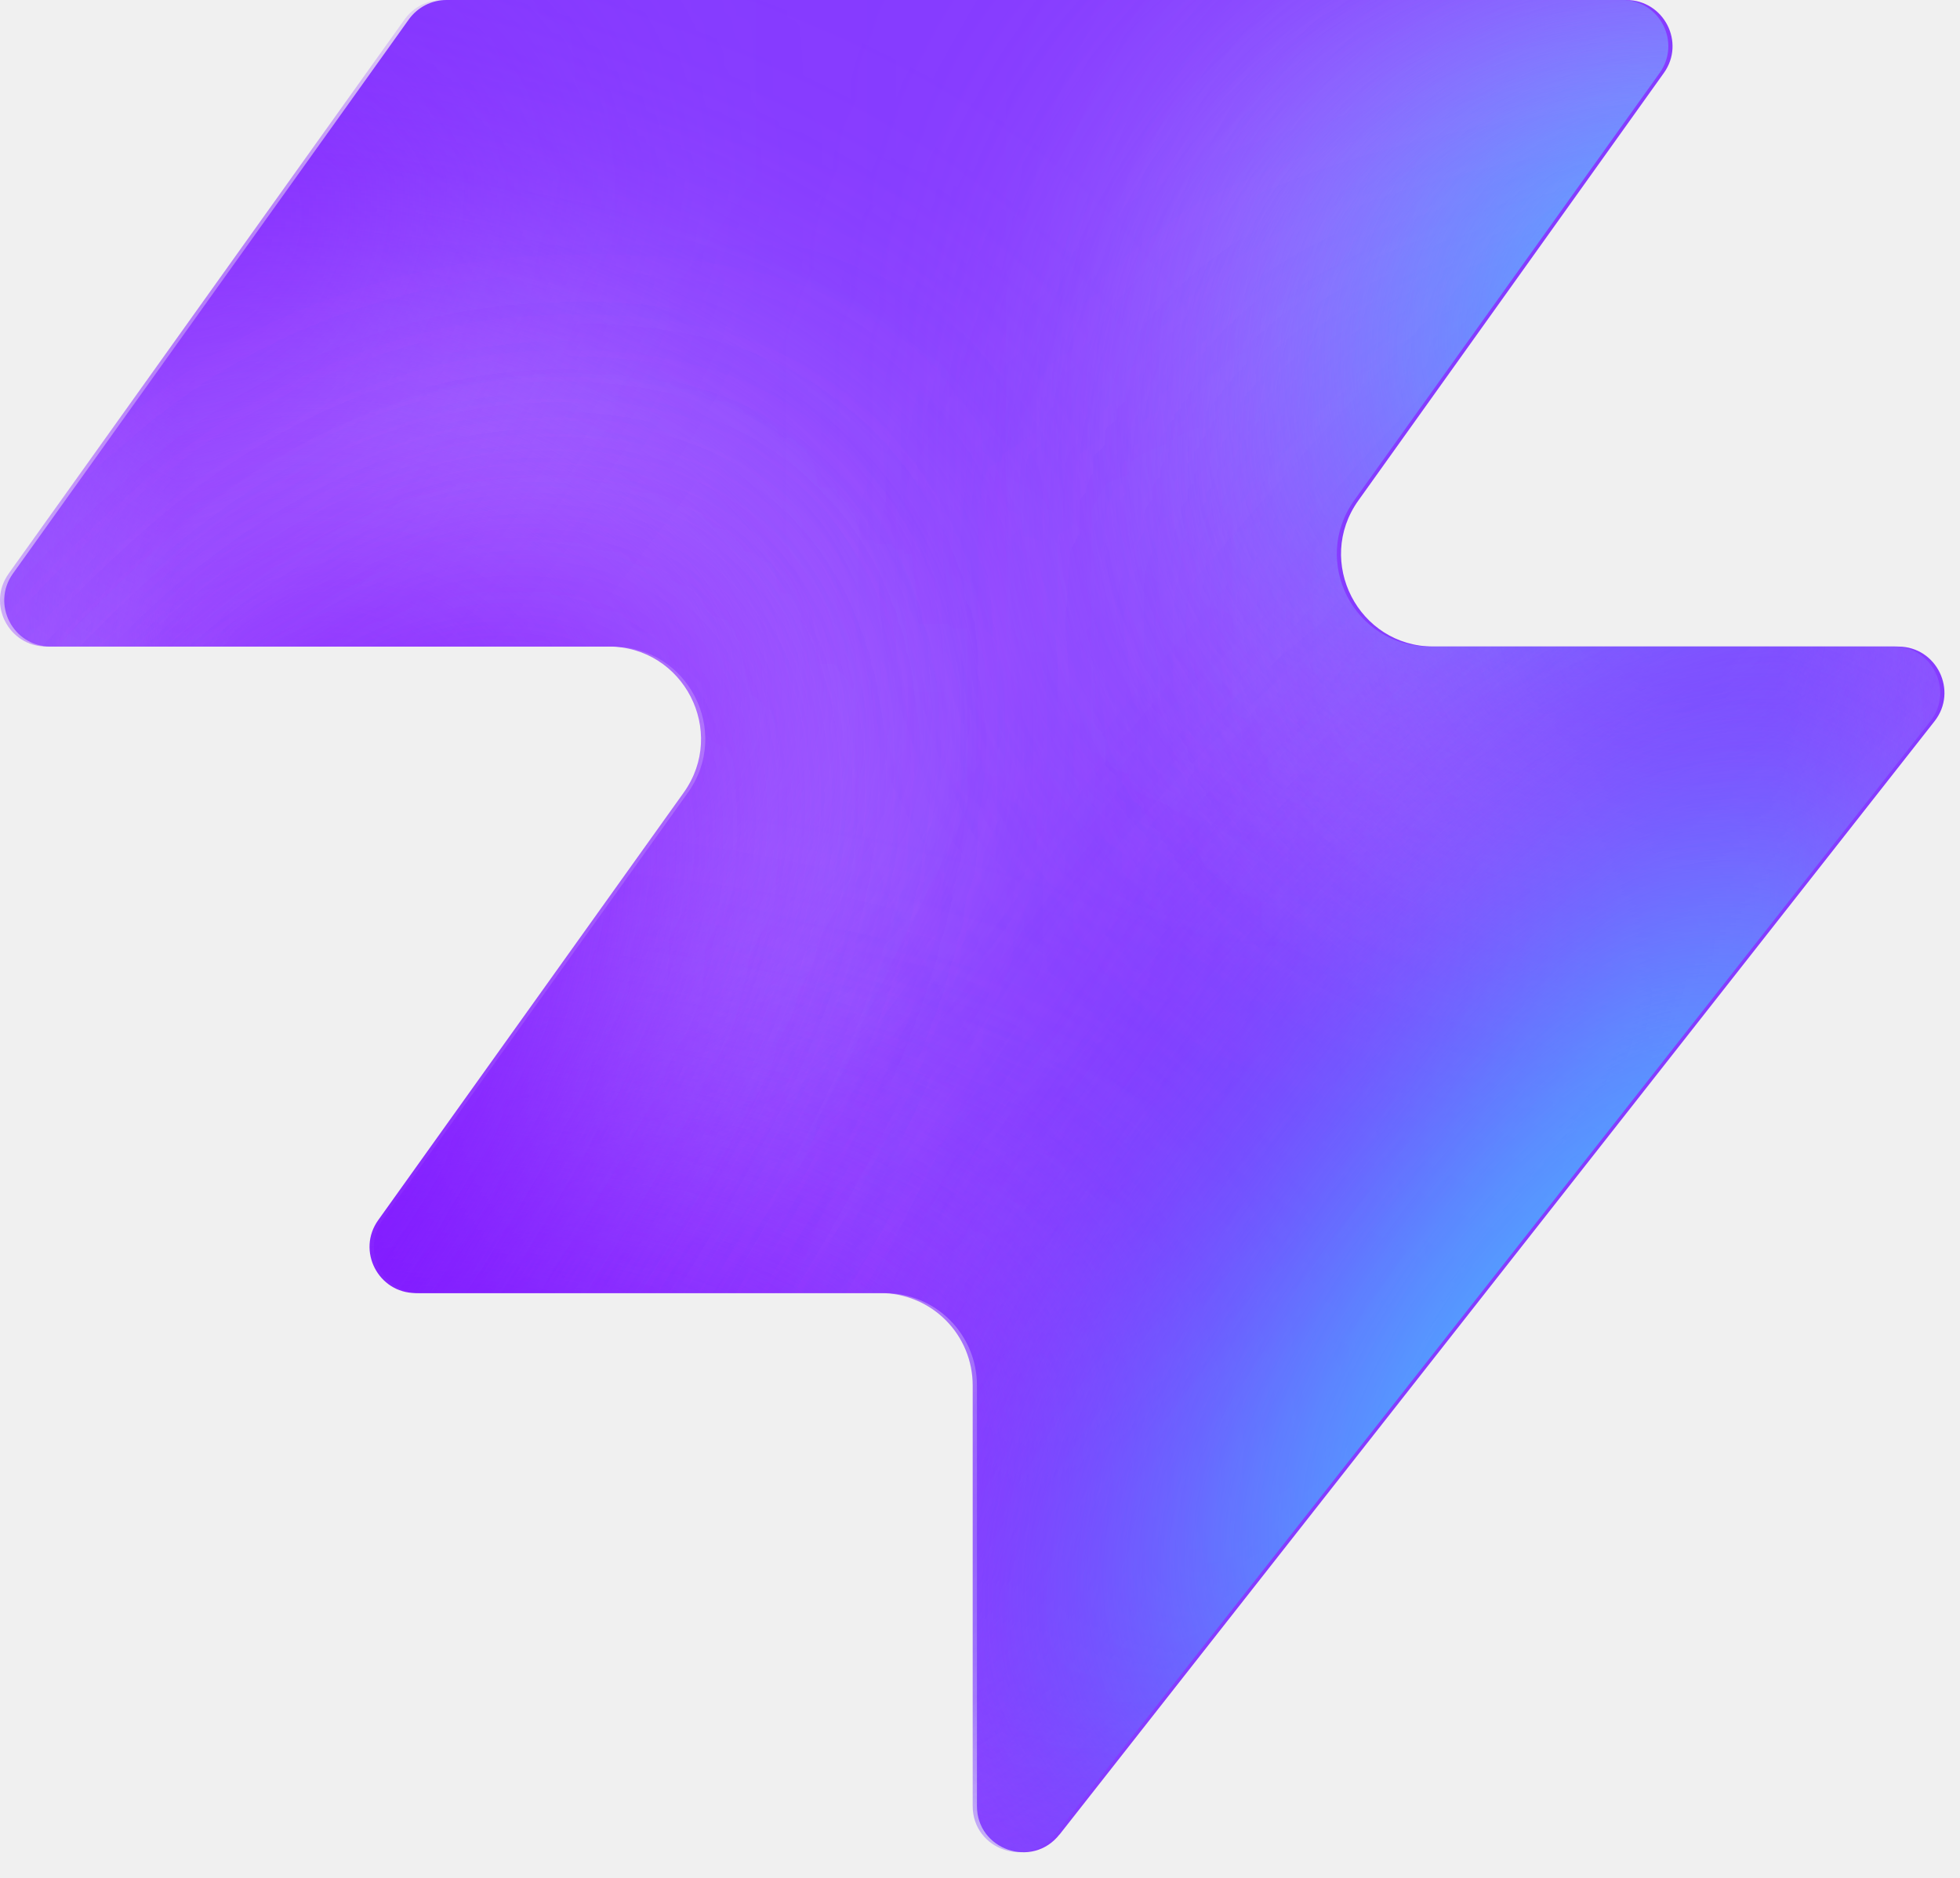
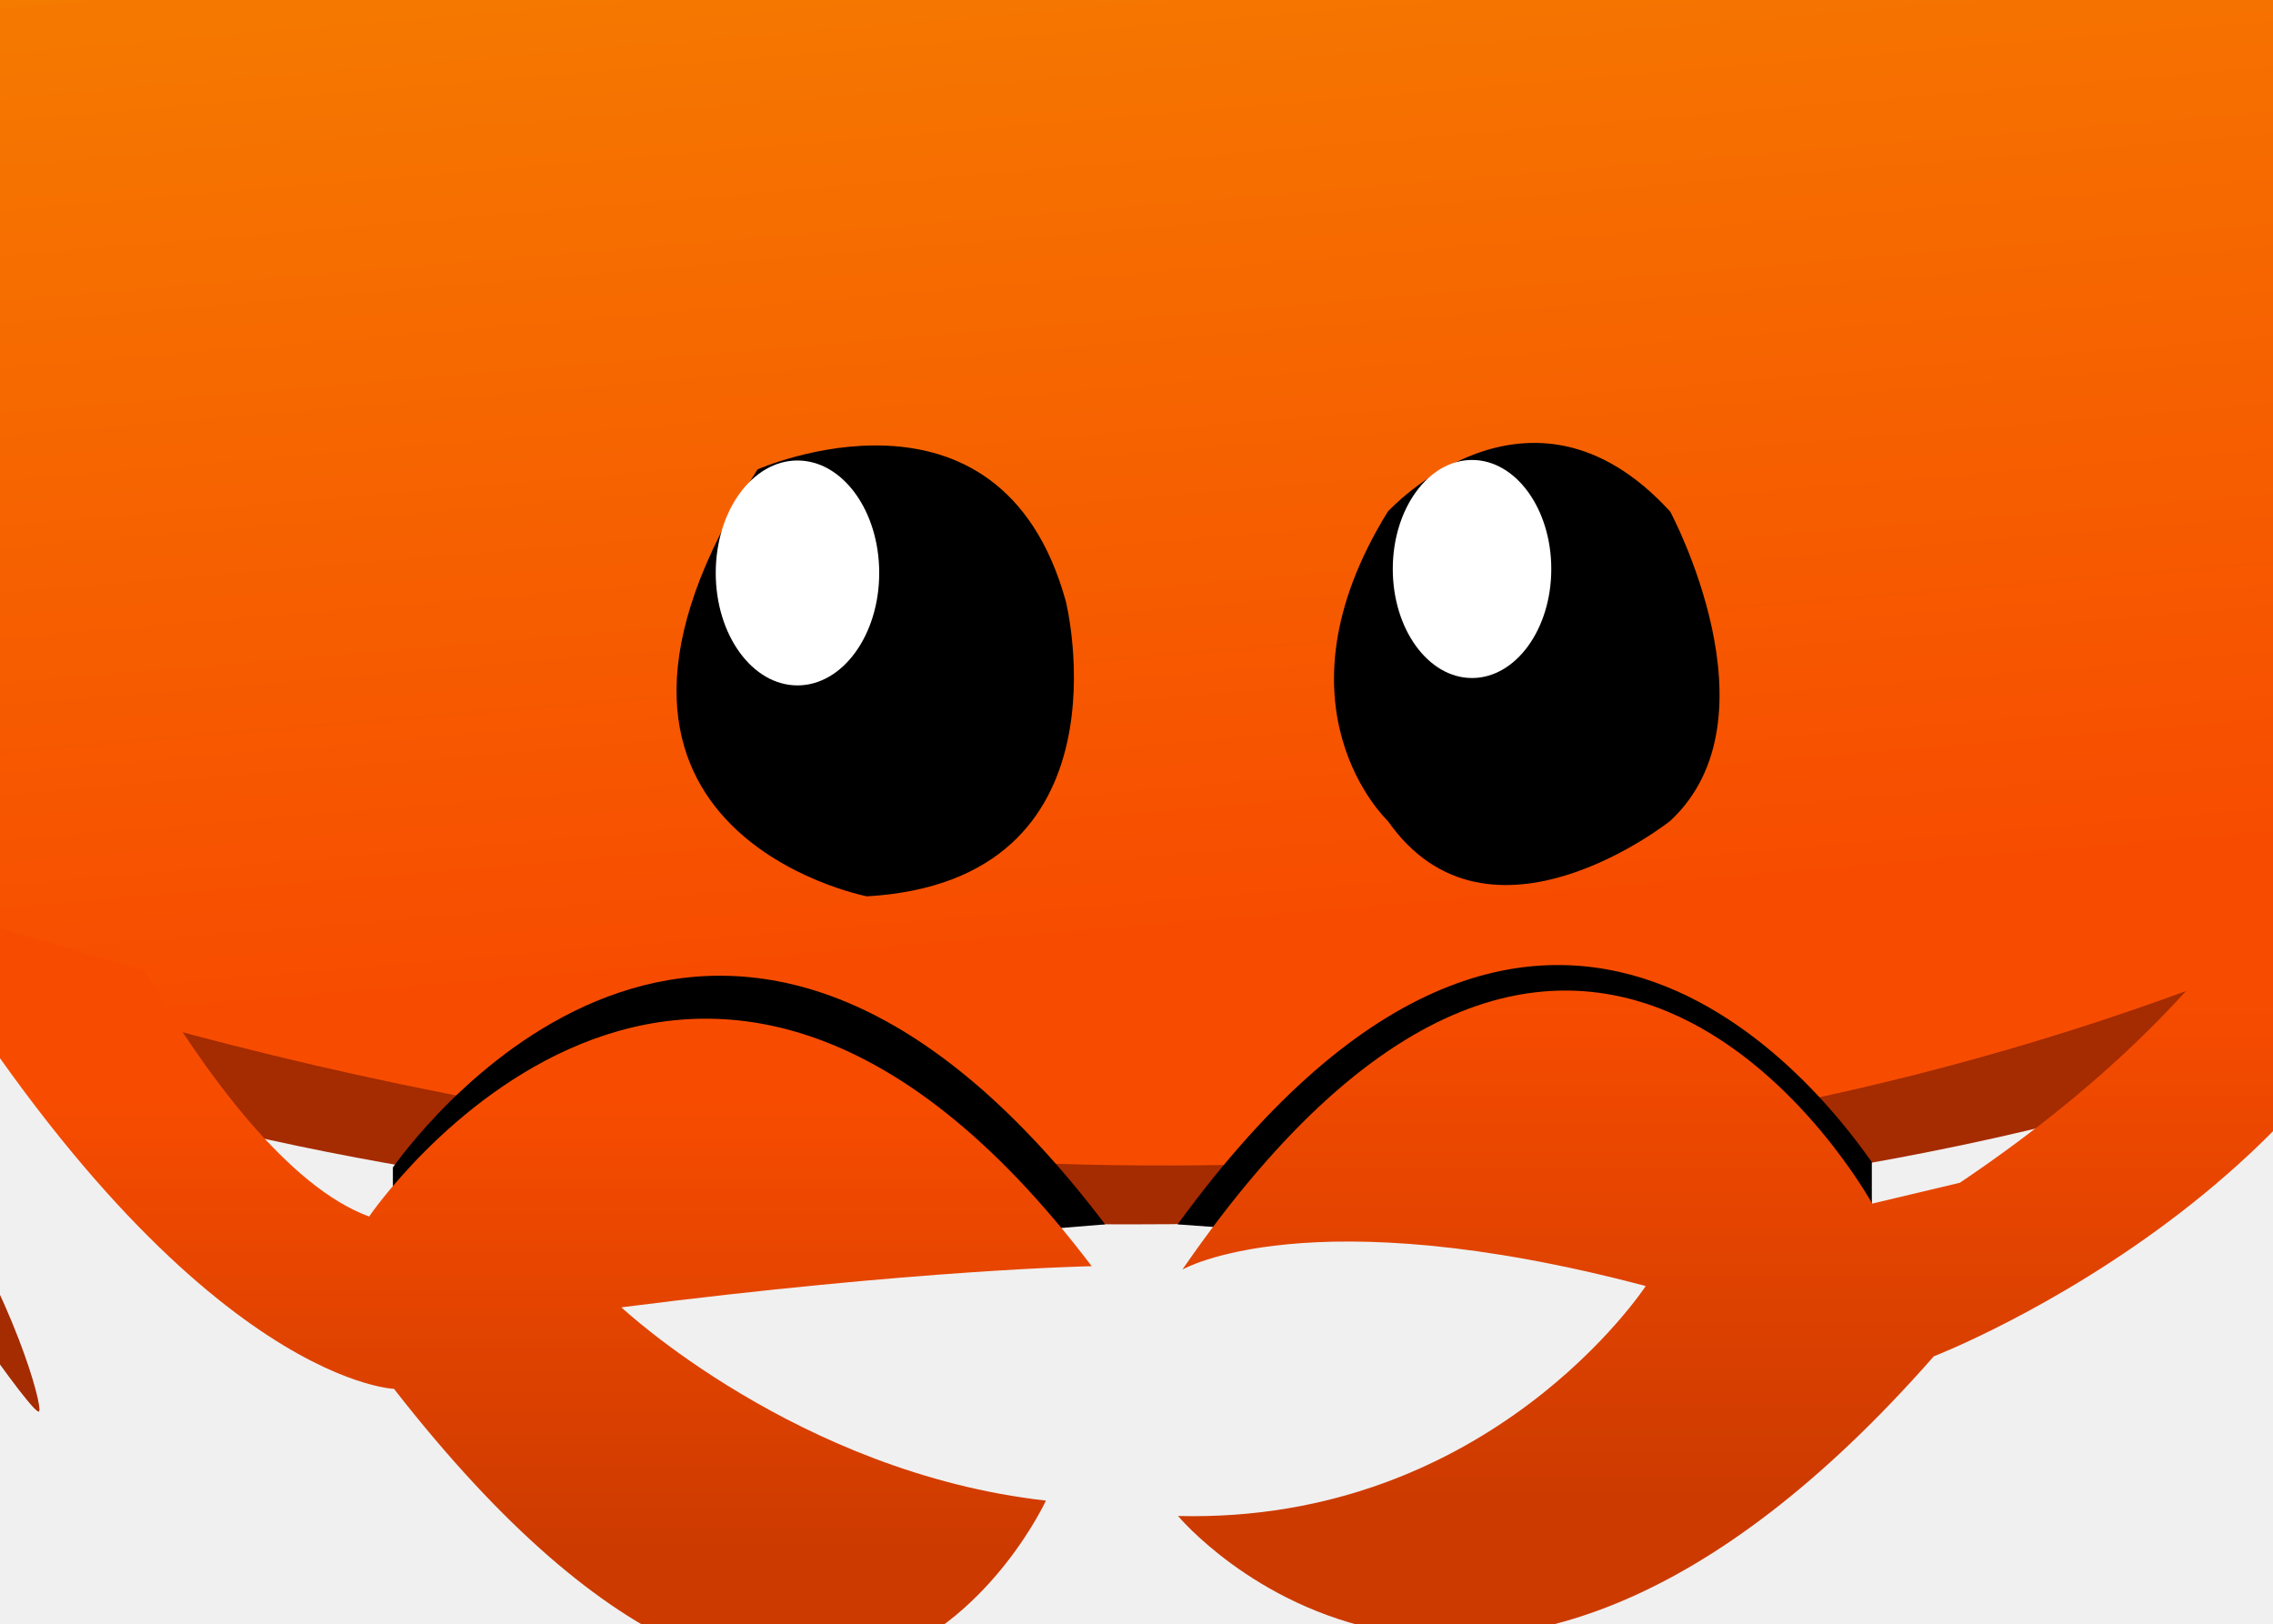
- <svg xmlns="http://www.w3.org/2000/svg" width="48" height="46" fill="none" viewBox="0 0 48 46">
-   <path fill="#863bff" d="M25.946 44.938c-.664.845-2.021.375-2.021-.698V33.937a2.26 2.26 0 0 0-2.262-2.262H10.287c-.92 0-1.456-1.04-.92-1.788l7.48-10.471c1.07-1.497 0-3.578-1.842-3.578H1.237c-.92 0-1.456-1.04-.92-1.788L10.013.474c.214-.297.556-.474.92-.474h28.894c.92 0 1.456 1.04.92 1.788l-7.48 10.471c-1.07 1.498 0 3.579 1.842 3.579h11.377c.943 0 1.473 1.088.89 1.83L25.947 44.94z" style="fill:#863bff;fill:color(display-p3 .525 .23 1);fill-opacity:1" />
-   <mask id="a" width="48" height="46" x="0" y="0" maskUnits="userSpaceOnUse" style="mask-type:alpha">
-     <path fill="#000" d="M25.842 44.938c-.664.844-2.021.375-2.021-.698V33.937a2.26 2.26 0 0 0-2.262-2.262H10.183c-.92 0-1.456-1.04-.92-1.788l7.48-10.471c1.07-1.498 0-3.579-1.842-3.579H1.133c-.92 0-1.456-1.04-.92-1.787L9.91.473c.214-.297.556-.474.92-.474h28.894c.92 0 1.456 1.04.92 1.788l-7.48 10.471c-1.07 1.498 0 3.578 1.842 3.578h11.377c.943 0 1.473 1.088.89 1.832L25.843 44.94z" style="fill:#000;fill-opacity:1" />
-   </mask>
-   <g mask="url(#a)">
-     <g filter="url(#b)">
-       <ellipse cx="5.508" cy="14.704" fill="#ede6ff" rx="5.508" ry="14.704" style="fill:#ede6ff;fill:color(display-p3 .927 .903 1);fill-opacity:1" transform="matrix(.00324 1 1 -.00324 -4.47 31.516)" />
+ <svg xmlns="http://www.w3.org/2000/svg" viewBox="250 260 700 500" role="img" aria-label="Ferris the crab">
+   <g>
+     <g transform="matrix(1,0,0,1,597.344,637.02)">
+       <path d="M0,-279.559C-121.238,-279.559 -231.39,-264.983 -312.939,-241.23L-312.939,-38.329C-231.39,-14.575 -121.238,0 0,0C138.76,0 262.987,-19.092 346.431,-49.186L346.431,-230.37C262.987,-260.465 138.76,-279.559 0,-279.559" style="fill:rgb(165,43,0);fill-rule:nonzero;" />
    </g>
-     <g filter="url(#c)">
-       <ellipse cx="10.399" cy="29.851" fill="#ede6ff" rx="10.399" ry="29.851" style="fill:#ede6ff;fill:color(display-p3 .927 .903 1);fill-opacity:1" transform="matrix(.00324 1 1 -.00324 -39.328 7.883)" />
+     <g transform="matrix(1,0,0,1,1068.75,575.642)">
+       <path d="M0,-53.32L-14.211,-82.761C-14.138,-83.879 -14.08,-84.998 -14.08,-86.121C-14.08,-119.496 -48.786,-150.256 -107.177,-174.883L-107.177,2.643C-79.932,-8.849 -57.829,-21.674 -42.021,-35.482C-46.673,-16.775 -62.585,21.071 -75.271,47.686C-96.121,85.752 -103.671,118.889 -102.703,120.53C-102.086,121.563 -94.973,110.59 -84.484,92.809C-60.074,58.028 -13.82,-8.373 -4.575,-25.287C5.897,-44.461 0,-53.32 0,-53.32" style="fill:rgb(165,43,0);fill-rule:nonzero;" />
    </g>
-     <g filter="url(#d)">
-       <ellipse cx="5.508" cy="30.487" fill="#7e14ff" rx="5.508" ry="30.487" style="fill:#7e14ff;fill:color(display-p3 .492 .077 1);fill-opacity:1" transform="rotate(89.814 -25.913 -14.639)scale(1 -1)" />
+     <g transform="matrix(1,0,0,1,149.064,591.421)">
+       <path d="M0,-99.954C0,-93.526 1.293,-87.194 3.788,-80.985L-4.723,-65.835C-4.723,-65.835 -11.541,-56.989 0.465,-38.327C11.055,-21.872 64.1,42.54 92.097,76.271C104.123,93.564 112.276,104.216 112.99,103.187C114.114,101.554 105.514,69.087 81.631,32.046C70.487,12.151 57.177,-14.206 49.189,-33.675C71.492,-19.559 100.672,-6.755 135.341,4.265L135.341,-204.17C51.797,-177.622 0,-140.737 0,-99.954" style="fill:rgb(165,43,0);fill-rule:nonzero;" />
    </g>
-     <g filter="url(#e)">
-       <ellipse cx="5.508" cy="30.599" fill="#7e14ff" rx="5.508" ry="30.599" style="fill:#7e14ff;fill:color(display-p3 .492 .077 1);fill-opacity:1" transform="rotate(89.814 -32.644 -3.334)scale(1 -1)" />
+     <g transform="matrix(-65.8097,-752.207,-752.207,65.8097,621.707,796.312)">
+       <path d="M0.991,-0.034L0.933,0.008C0.933,0.014 0.933,0.02 0.933,0.026L0.99,0.069C0.996,0.073 0.999,0.08 0.998,0.087C0.997,0.094 0.992,0.1 0.986,0.103L0.92,0.133C0.919,0.139 0.918,0.145 0.916,0.15L0.964,0.203C0.968,0.208 0.97,0.216 0.968,0.222C0.965,0.229 0.96,0.234 0.953,0.236L0.882,0.254C0.88,0.259 0.877,0.264 0.875,0.27L0.91,0.33C0.914,0.336 0.914,0.344 0.91,0.35C0.907,0.356 0.9,0.36 0.893,0.361L0.82,0.365C0.817,0.369 0.813,0.374 0.81,0.379L0.832,0.445C0.835,0.452 0.833,0.459 0.828,0.465C0.824,0.47 0.816,0.473 0.809,0.472L0.737,0.462C0.733,0.466 0.729,0.47 0.724,0.474L0.733,0.544C0.734,0.551 0.731,0.558 0.725,0.562C0.719,0.566 0.711,0.568 0.704,0.565L0.636,0.542C0.631,0.546 0.626,0.549 0.621,0.552L0.615,0.621C0.615,0.629 0.61,0.635 0.604,0.638C0.597,0.641 0.589,0.641 0.583,0.638L0.521,0.602C0.52,0.603 0.519,0.603 0.518,0.603L0.406,0.729C0.406,0.729 0.394,0.747 0.359,0.725C0.329,0.705 0.206,0.599 0.141,0.543C0.109,0.52 0.089,0.504 0.09,0.502C0.093,0.499 0.149,0.509 0.217,0.554C0.278,0.588 0.371,0.631 0.38,0.619C0.38,0.619 0.396,0.604 0.406,0.575C0.406,0.575 0.406,0.575 0.406,0.575C0.407,0.576 0.407,0.576 0.406,0.575C0.406,0.575 0.091,0.024 0.305,-0.531C0.311,-0.593 0.275,-0.627 0.275,-0.627C0.266,-0.639 0.178,-0.598 0.12,-0.566C0.055,-0.523 0.002,-0.513 0,-0.516C-0.001,-0.518 0.018,-0.533 0.049,-0.555C0.11,-0.608 0.227,-0.707 0.256,-0.726C0.289,-0.748 0.301,-0.73 0.301,-0.73L0.402,-0.615C0.406,-0.614 0.41,-0.613 0.415,-0.613L0.47,-0.658C0.475,-0.663 0.483,-0.664 0.49,-0.662C0.497,-0.66 0.502,-0.655 0.504,-0.648L0.522,-0.58C0.527,-0.578 0.533,-0.576 0.538,-0.574L0.602,-0.608C0.608,-0.612 0.616,-0.612 0.623,-0.608C0.629,-0.605 0.633,-0.599 0.633,-0.592L0.637,-0.522C0.642,-0.519 0.647,-0.515 0.652,-0.512L0.721,-0.534C0.728,-0.536 0.736,-0.535 0.741,-0.531C0.747,-0.526 0.75,-0.519 0.749,-0.512L0.738,-0.443C0.742,-0.439 0.746,-0.435 0.751,-0.431L0.823,-0.439C0.83,-0.44 0.837,-0.437 0.842,-0.432C0.847,-0.426 0.848,-0.419 0.845,-0.412L0.821,-0.347C0.824,-0.342 0.828,-0.337 0.831,-0.332L0.903,-0.327C0.911,-0.327 0.917,-0.322 0.92,-0.316C0.924,-0.31 0.924,-0.302 0.92,-0.296L0.883,-0.236C0.885,-0.231 0.887,-0.226 0.889,-0.22L0.959,-0.202C0.966,-0.2 0.972,-0.195 0.974,-0.188C0.976,-0.181 0.974,-0.174 0.969,-0.168L0.92,-0.116C0.921,-0.111 0.923,-0.105 0.924,-0.099L0.988,-0.068C0.995,-0.065 0.999,-0.059 1,-0.052C1.001,-0.045 0.997,-0.038 0.991,-0.034ZM0.406,0.575C0.406,0.575 0.406,0.575 0.406,0.575C0.406,0.575 0.406,0.575 0.406,0.575Z" style="fill:url(#_Linear1);fill-rule:nonzero;" />
    </g>
-     <g filter="url(#f)">
-       <ellipse cx="5.508" cy="30.599" fill="#7e14ff" rx="5.508" ry="30.599" style="fill:#7e14ff;fill:color(display-p3 .492 .077 1);fill-opacity:1" transform="matrix(.00324 1 1 -.00324 -34.34 30.47)" />
+     <g transform="matrix(1,0,0,1,450.328,483.629)">
+       <path d="M0,167.33C-1.664,165.91 -2.536,165.068 -2.536,165.068L140.006,153.391C23.733,0 -69.418,122.193 -79.333,135.855L-79.333,167.33L0,167.33Z" style="fill-rule:nonzero;" />
    </g>
-     <g filter="url(#g)">
-       <ellipse cx="14.072" cy="22.078" fill="#ede6ff" rx="14.072" ry="22.078" style="fill:#ede6ff;fill:color(display-p3 .927 .903 1);fill-opacity:1" transform="rotate(93.35 24.506 48.493)scale(-1 1)" />
+     <g transform="matrix(1,0,0,1,747.12,477.333)">
+       <path d="M0,171.974C1.663,170.554 2.536,169.71 2.536,169.71L-134.448,159.687C-18.12,0 69.421,126.835 79.335,140.497L79.335,171.974L0,171.974Z" style="fill-rule:nonzero;" />
    </g>
-     <g filter="url(#h)">
-       <ellipse cx="3.47" cy="21.501" fill="#7e14ff" rx="3.47" ry="21.501" style="fill:#7e14ff;fill:color(display-p3 .492 .077 1);fill-opacity:1" transform="rotate(89.009 28.708 47.59)scale(-1 1)" />
+     <g transform="matrix(-1.53e-05,-267.211,-267.211,1.53e-05,809.465,764.23)">
+       <path d="M1,-0.586C1,-0.586 0.768,-0.528 0.524,-0.165L0.5,-0.064C0.5,-0.064 1.1,0.265 0.424,0.731C0.424,0.731 0.508,0.586 0.405,0.197C0.405,0.197 0.131,0.376 0.14,0.736C0.14,0.736 -0.275,0.391 0.324,-0.135C0.324,-0.135 0.539,-0.691 1,-0.736L1,-0.586Z" style="fill:url(#_Linear2);fill-rule:nonzero;" />
    </g>
-     <g filter="url(#i)">
-       <ellipse cx="3.47" cy="21.501" fill="#7e14ff" rx="3.47" ry="21.501" style="fill:#7e14ff;fill:color(display-p3 .492 .077 1);fill-opacity:1" transform="rotate(89.009 28.708 47.59)scale(-1 1)" />
+     <g transform="matrix(1,0,0,1,677.392,509.61)">
+       <path d="M0,-92.063C0,-92.063 43.486,-139.678 86.974,-92.063C86.974,-92.063 121.144,-28.571 86.974,3.171C86.974,3.171 31.062,47.615 0,3.171C0,3.171 -37.275,-31.75 0,-92.063" style="fill-rule:nonzero;" />
    </g>
-     <g filter="url(#j)">
-       <ellipse cx=".387" cy="8.972" fill="#7e14ff" rx="4.407" ry="29.108" style="fill:#7e14ff;fill:color(display-p3 .492 .077 1);fill-opacity:1" transform="rotate(39.51 .387 8.972)" />
+     <g transform="matrix(1,0,0,1,727.738,435.209)">
+       <path d="M0,0.002C0,18.543 -10.93,33.574 -24.408,33.574C-37.885,33.574 -48.814,18.543 -48.814,0.002C-48.814,-18.539 -37.885,-33.572 -24.408,-33.572C-10.93,-33.572 0,-18.539 0,0.002" style="fill:white;fill-rule:nonzero;" />
    </g>
-     <g filter="url(#k)">
-       <ellipse cx="47.523" cy="-6.092" fill="#7e14ff" rx="4.407" ry="29.108" style="fill:#7e14ff;fill:color(display-p3 .492 .077 1);fill-opacity:1" transform="rotate(37.892 47.523 -6.092)" />
+     <g transform="matrix(1,0,0,1,483.3,502.984)">
+       <path d="M0,-98.439C0,-98.439 74.596,-131.467 94.956,-57.748C94.956,-57.748 116.283,28.178 33.697,33.028C33.697,33.028 -71.613,12.745 0,-98.439" style="fill-rule:nonzero;" />
    </g>
-     <g filter="url(#l)">
-       <ellipse cx="41.412" cy="6.333" fill="#47bfff" rx="5.971" ry="9.665" style="fill:#47bfff;fill:color(display-p3 .28 .748 1);fill-opacity:1" transform="rotate(37.892 41.412 6.333)" />
+     <g transform="matrix(1,0,0,1,520.766,436.428)">
+       <path d="M0,0C0,19.119 -11.27,34.627 -25.173,34.627C-39.071,34.627 -50.344,19.119 -50.344,0C-50.344,-19.124 -39.071,-34.627 -25.173,-34.627C-11.27,-34.627 0,-19.124 0,0" style="fill:white;fill-rule:nonzero;" />
    </g>
-     <g filter="url(#m)">
-       <ellipse cx="-1.879" cy="38.332" fill="#7e14ff" rx="4.407" ry="29.108" style="fill:#7e14ff;fill:color(display-p3 .492 .077 1);fill-opacity:1" transform="rotate(37.892 -1.88 38.332)" />
-     </g>
-     <g filter="url(#n)">
-       <ellipse cx="-1.879" cy="38.332" fill="#7e14ff" rx="4.407" ry="29.108" style="fill:#7e14ff;fill:color(display-p3 .492 .077 1);fill-opacity:1" transform="rotate(37.892 -1.88 38.332)" />
-     </g>
-     <g filter="url(#o)">
-       <ellipse cx="35.651" cy="29.907" fill="#7e14ff" rx="4.407" ry="29.108" style="fill:#7e14ff;fill:color(display-p3 .492 .077 1);fill-opacity:1" transform="rotate(37.892 35.651 29.907)" />
-     </g>
-     <g filter="url(#p)">
-       <ellipse cx="38.418" cy="32.4" fill="#47bfff" rx="5.971" ry="15.297" style="fill:#47bfff;fill:color(display-p3 .28 .748 1);fill-opacity:1" transform="rotate(37.892 38.418 32.4)" />
+     <g transform="matrix(-1.53e-05,-239.021,-239.021,1.53e-05,402.161,775.388)">
+       <path d="M0.367,0.129C-0.364,-0.441 0.223,-0.711 0.223,-0.711C0.259,-0.391 0.472,-0.164 0.472,-0.164C0.521,-0.548 0.525,-0.77 0.525,-0.77C1.203,-0.256 0.589,0.161 0.589,0.161C0.627,0.265 0.772,0.372 0.906,0.451L1,0.77C0.376,0.403 0.367,0.129 0.367,0.129Z" style="fill:url(#_Linear3);fill-rule:nonzero;" />
    </g>
  </g>
  <defs>
-     <filter id="b" width="60.045" height="41.654" x="-19.77" y="16.149" color-interpolation-filters="sRGB" filterUnits="userSpaceOnUse">
-       <feFlood flood-opacity="0" result="BackgroundImageFix" />
-       <feBlend in="SourceGraphic" in2="BackgroundImageFix" result="shape" />
-       <feGaussianBlur result="effect1_foregroundBlur_2002_17158" stdDeviation="7.659" />
-     </filter>
-     <filter id="c" width="90.34" height="51.437" x="-54.613" y="-7.533" color-interpolation-filters="sRGB" filterUnits="userSpaceOnUse">
-       <feFlood flood-opacity="0" result="BackgroundImageFix" />
-       <feBlend in="SourceGraphic" in2="BackgroundImageFix" result="shape" />
-       <feGaussianBlur result="effect1_foregroundBlur_2002_17158" stdDeviation="7.659" />
-     </filter>
-     <filter id="d" width="79.355" height="29.4" x="-49.64" y="2.03" color-interpolation-filters="sRGB" filterUnits="userSpaceOnUse">
-       <feFlood flood-opacity="0" result="BackgroundImageFix" />
-       <feBlend in="SourceGraphic" in2="BackgroundImageFix" result="shape" />
-       <feGaussianBlur result="effect1_foregroundBlur_2002_17158" stdDeviation="4.596" />
-     </filter>
-     <filter id="e" width="79.579" height="29.4" x="-45.045" y="20.029" color-interpolation-filters="sRGB" filterUnits="userSpaceOnUse">
-       <feFlood flood-opacity="0" result="BackgroundImageFix" />
-       <feBlend in="SourceGraphic" in2="BackgroundImageFix" result="shape" />
-       <feGaussianBlur result="effect1_foregroundBlur_2002_17158" stdDeviation="4.596" />
-     </filter>
-     <filter id="f" width="79.579" height="29.4" x="-43.513" y="21.178" color-interpolation-filters="sRGB" filterUnits="userSpaceOnUse">
-       <feFlood flood-opacity="0" result="BackgroundImageFix" />
-       <feBlend in="SourceGraphic" in2="BackgroundImageFix" result="shape" />
-       <feGaussianBlur result="effect1_foregroundBlur_2002_17158" stdDeviation="4.596" />
-     </filter>
-     <filter id="g" width="74.749" height="58.852" x="15.756" y="-17.901" color-interpolation-filters="sRGB" filterUnits="userSpaceOnUse">
-       <feFlood flood-opacity="0" result="BackgroundImageFix" />
-       <feBlend in="SourceGraphic" in2="BackgroundImageFix" result="shape" />
-       <feGaussianBlur result="effect1_foregroundBlur_2002_17158" stdDeviation="7.659" />
-     </filter>
-     <filter id="h" width="61.377" height="25.362" x="23.548" y="2.284" color-interpolation-filters="sRGB" filterUnits="userSpaceOnUse">
-       <feFlood flood-opacity="0" result="BackgroundImageFix" />
-       <feBlend in="SourceGraphic" in2="BackgroundImageFix" result="shape" />
-       <feGaussianBlur result="effect1_foregroundBlur_2002_17158" stdDeviation="4.596" />
-     </filter>
-     <filter id="i" width="61.377" height="25.362" x="23.548" y="2.284" color-interpolation-filters="sRGB" filterUnits="userSpaceOnUse">
-       <feFlood flood-opacity="0" result="BackgroundImageFix" />
-       <feBlend in="SourceGraphic" in2="BackgroundImageFix" result="shape" />
-       <feGaussianBlur result="effect1_foregroundBlur_2002_17158" stdDeviation="4.596" />
-     </filter>
-     <filter id="j" width="56.045" height="63.649" x="-27.636" y="-22.853" color-interpolation-filters="sRGB" filterUnits="userSpaceOnUse">
-       <feFlood flood-opacity="0" result="BackgroundImageFix" />
-       <feBlend in="SourceGraphic" in2="BackgroundImageFix" result="shape" />
-       <feGaussianBlur result="effect1_foregroundBlur_2002_17158" stdDeviation="4.596" />
-     </filter>
-     <filter id="k" width="54.814" height="64.646" x="20.116" y="-38.415" color-interpolation-filters="sRGB" filterUnits="userSpaceOnUse">
-       <feFlood flood-opacity="0" result="BackgroundImageFix" />
-       <feBlend in="SourceGraphic" in2="BackgroundImageFix" result="shape" />
-       <feGaussianBlur result="effect1_foregroundBlur_2002_17158" stdDeviation="4.596" />
-     </filter>
-     <filter id="l" width="33.541" height="35.313" x="24.641" y="-11.323" color-interpolation-filters="sRGB" filterUnits="userSpaceOnUse">
-       <feFlood flood-opacity="0" result="BackgroundImageFix" />
-       <feBlend in="SourceGraphic" in2="BackgroundImageFix" result="shape" />
-       <feGaussianBlur result="effect1_foregroundBlur_2002_17158" stdDeviation="4.596" />
-     </filter>
-     <filter id="m" width="54.814" height="64.646" x="-29.286" y="6.009" color-interpolation-filters="sRGB" filterUnits="userSpaceOnUse">
-       <feFlood flood-opacity="0" result="BackgroundImageFix" />
-       <feBlend in="SourceGraphic" in2="BackgroundImageFix" result="shape" />
-       <feGaussianBlur result="effect1_foregroundBlur_2002_17158" stdDeviation="4.596" />
-     </filter>
-     <filter id="n" width="54.814" height="64.646" x="-29.286" y="6.009" color-interpolation-filters="sRGB" filterUnits="userSpaceOnUse">
-       <feFlood flood-opacity="0" result="BackgroundImageFix" />
-       <feBlend in="SourceGraphic" in2="BackgroundImageFix" result="shape" />
-       <feGaussianBlur result="effect1_foregroundBlur_2002_17158" stdDeviation="4.596" />
-     </filter>
-     <filter id="o" width="54.814" height="64.646" x="8.244" y="-2.416" color-interpolation-filters="sRGB" filterUnits="userSpaceOnUse">
-       <feFlood flood-opacity="0" result="BackgroundImageFix" />
-       <feBlend in="SourceGraphic" in2="BackgroundImageFix" result="shape" />
-       <feGaussianBlur result="effect1_foregroundBlur_2002_17158" stdDeviation="4.596" />
-     </filter>
-     <filter id="p" width="39.409" height="43.623" x="18.713" y="10.588" color-interpolation-filters="sRGB" filterUnits="userSpaceOnUse">
-       <feFlood flood-opacity="0" result="BackgroundImageFix" />
-       <feBlend in="SourceGraphic" in2="BackgroundImageFix" result="shape" />
-       <feGaussianBlur result="effect1_foregroundBlur_2002_17158" stdDeviation="4.596" />
-     </filter>
+     <linearGradient id="_Linear1" x1="0" y1="0" x2="1" y2="0" gradientUnits="userSpaceOnUse" gradientTransform="matrix(1,0,1.38778e-17,-1,0,-0.000650515)">
+       <stop offset="0" style="stop-color:rgb(247,76,0);stop-opacity:1" />
+       <stop offset="0.33" style="stop-color:rgb(247,76,0);stop-opacity:1" />
+       <stop offset="1" style="stop-color:rgb(244,150,0);stop-opacity:1" />
+     </linearGradient>
+     <linearGradient id="_Linear2" x1="0" y1="0" x2="1" y2="0" gradientUnits="userSpaceOnUse" gradientTransform="matrix(1,0,0,-1,0,1.23438e-06)">
+       <stop offset="0" style="stop-color:rgb(204,58,0);stop-opacity:1" />
+       <stop offset="0.15" style="stop-color:rgb(204,58,0);stop-opacity:1" />
+       <stop offset="0.74" style="stop-color:rgb(247,76,0);stop-opacity:1" />
+       <stop offset="1" style="stop-color:rgb(247,76,0);stop-opacity:1" />
+     </linearGradient>
+     <linearGradient id="_Linear3" x1="0" y1="0" x2="1" y2="0" gradientUnits="userSpaceOnUse" gradientTransform="matrix(1,1.32349e-23,1.32349e-23,-1,0,-9.1568e-07)">
+       <stop offset="0" style="stop-color:rgb(204,58,0);stop-opacity:1" />
+       <stop offset="0.15" style="stop-color:rgb(204,58,0);stop-opacity:1" />
+       <stop offset="0.74" style="stop-color:rgb(247,76,0);stop-opacity:1" />
+       <stop offset="1" style="stop-color:rgb(247,76,0);stop-opacity:1" />
+     </linearGradient>
  </defs>
</svg>
